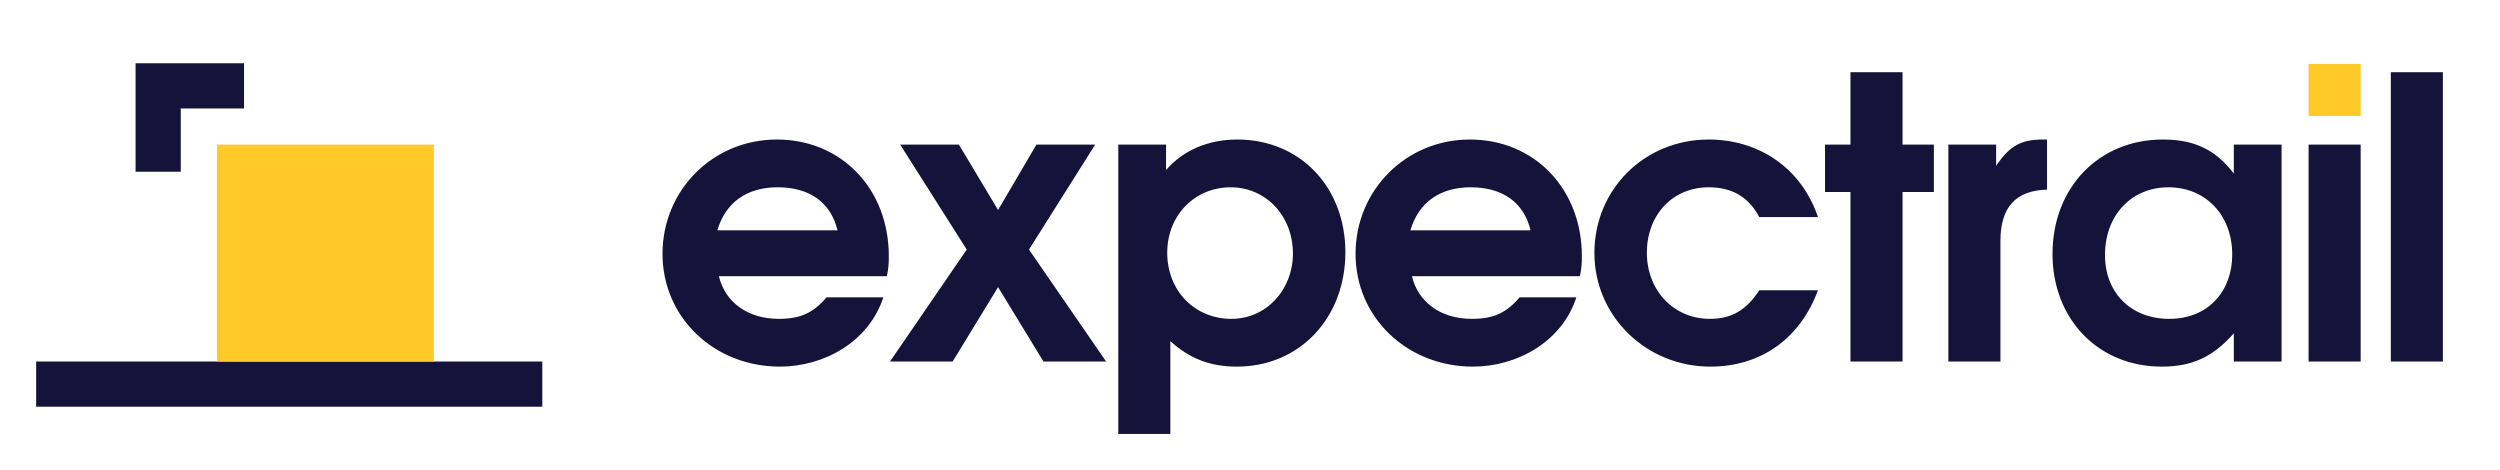
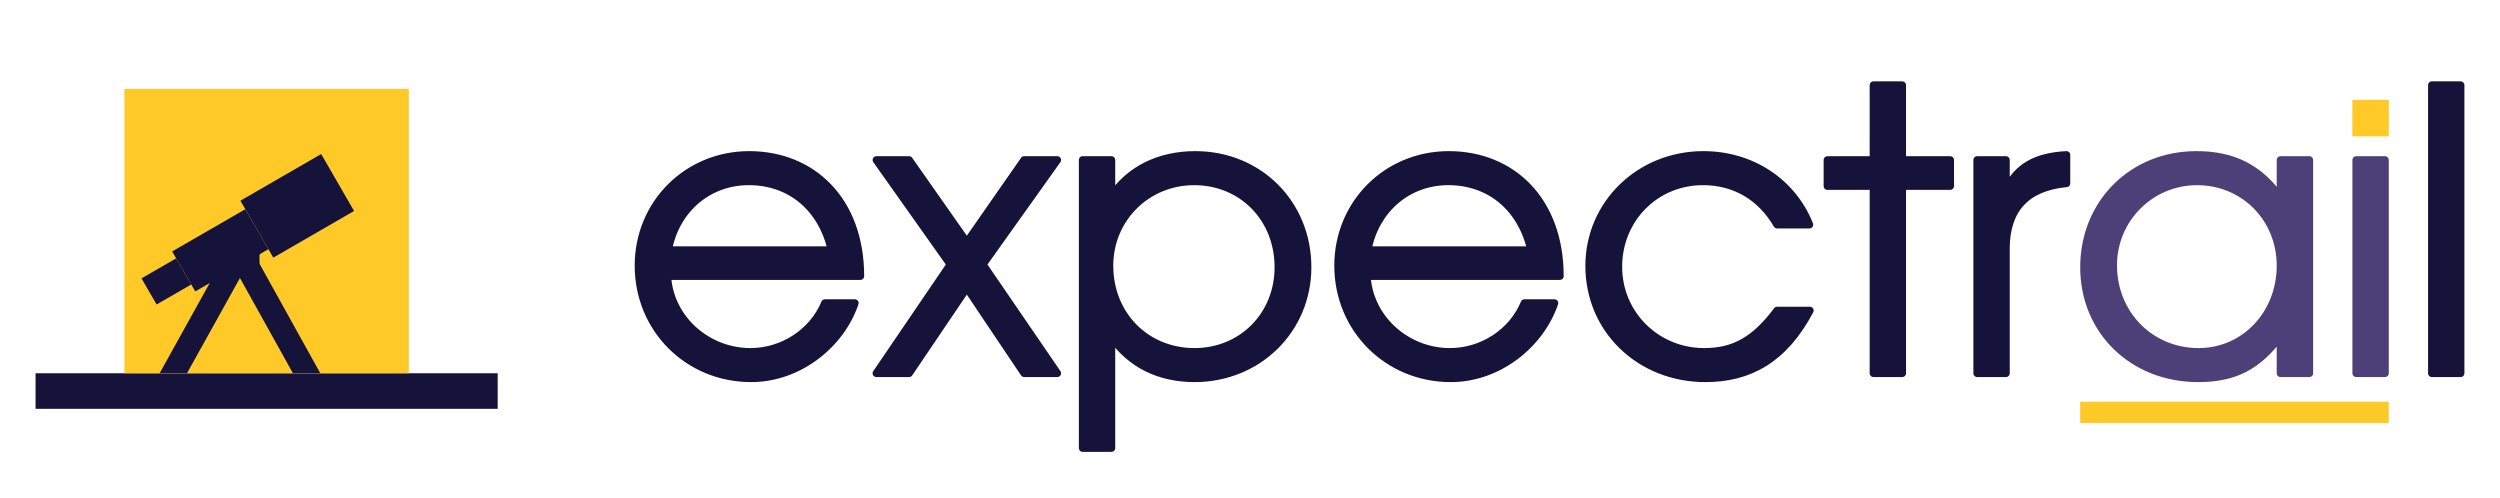
- <svg xmlns="http://www.w3.org/2000/svg" viewBox="0 6 276.6 52" role="img" aria-label="Expectrail">
-   <rect x="4" y="46" width="56" height="5" fill="#16133A" />
-   <rect x="24" y="22" width="24" height="24" fill="#FFC928" />
-   <path d="M15 13H27V18H20V25H15Z" fill="#16133A" />
-   <path d="M73.3 34.087C73.3 41.105 78.975 46.563 86.296 46.563C91.148 46.563 96.13 43.834 97.733 38.895H91.451C89.978 40.628 88.549 41.278 86.166 41.278C82.744 41.278 80.231 39.458 79.538 36.556H98.123C98.296 35.733 98.339 35.213 98.339 34.347C98.339 26.895 93.097 21.437 85.949 21.437C78.888 21.437 73.3 27.025 73.3 34.087ZM79.365 31.487C80.274 28.412 82.614 26.722 86.036 26.722C89.588 26.722 91.928 28.412 92.664 31.487ZM98.469 46.0H105.401L110.426 37.769L115.451 46.0H122.383L113.848 33.61L121.17 22.0H114.671L110.426 29.235L106.094 22.0H99.596L106.96 33.61ZM123.726 54.014H129.487V43.747C131.653 45.697 133.906 46.563 136.852 46.563C143.783 46.563 148.852 41.191 148.852 33.913C148.852 26.679 143.827 21.437 136.895 21.437C133.646 21.437 130.874 22.65 129.011 24.816V22.0H123.726ZM129.141 33.957C129.141 29.841 132.173 26.722 136.159 26.722C140.058 26.722 143.047 29.884 143.047 34.043C143.047 38.116 140.058 41.278 136.245 41.278C132.173 41.278 129.141 38.159 129.141 33.957ZM149.978 34.087C149.978 41.105 155.653 46.563 162.975 46.563C167.827 46.563 172.809 43.834 174.412 38.895H168.13C166.657 40.628 165.227 41.278 162.845 41.278C159.422 41.278 156.91 39.458 156.217 36.556H174.801C174.975 35.733 175.018 35.213 175.018 34.347C175.018 26.895 169.776 21.437 162.628 21.437C155.567 21.437 149.978 27.025 149.978 34.087ZM156.043 31.487C156.953 28.412 159.292 26.722 162.715 26.722C166.267 26.722 168.606 28.412 169.343 31.487ZM176.404 34.0C176.404 40.975 182.123 46.563 189.227 46.563C194.816 46.563 199.148 43.487 201.141 38.116H194.643C193.213 40.325 191.567 41.278 189.184 41.278C185.199 41.278 182.209 38.159 182.209 33.957C182.209 29.755 185.069 26.722 189.054 26.722C191.653 26.722 193.473 27.805 194.643 30.014H201.141C199.278 24.513 194.513 21.437 189.054 21.437C181.949 21.437 176.404 26.939 176.404 34.0ZM201.921 27.242H204.736V46.0H210.498V27.242H213.964V22.0H210.498V13.986H204.736V22.0H201.921ZM215.567 46.0H221.329V32.657C221.329 28.931 223.018 27.069 226.484 26.982V21.437H226.051C223.581 21.437 222.368 22.13 220.852 24.339V22.0H215.567ZM227.09 34.087C227.09 41.321 232.159 46.563 239.177 46.563C242.556 46.563 244.852 45.48 247.148 42.881V46.0H252.433V22.0H247.148V25.206C245.155 22.563 242.773 21.437 239.307 21.437C232.202 21.437 227.09 26.765 227.09 34.087ZM232.895 34.217C232.895 29.841 235.798 26.722 239.913 26.722C244.029 26.722 246.975 29.798 246.975 34.173C246.975 38.159 244.375 41.278 240 41.278C235.798 41.278 232.895 38.419 232.895 34.217ZM255.422 46.0H261.184V22.0H255.422ZM264.52 46.0H270.282V13.986H264.52Z" fill="#16133A" />
-   <rect x="255.42" y="13.07" width="5.76" height="5.76" fill="#FFC928" />
+ <svg xmlns="http://www.w3.org/2000/svg" viewBox="2 4 281.3 56" role="img" aria-labelledby="t d">
+   <rect x="6" y="46" width="52" height="4" fill="#16133A" />
+   <rect x="16" y="14" width="32" height="32" fill="#FFC928" />
+   <path d="M27.82 31.84L30.18 33.16L23.04 46L19.96 46Z" fill="#16133A" />
+   <path d="M27.82 33.16L30.18 31.84L38.04 46L34.96 46Z" fill="#16133A" />
+   <rect x="26.8" y="30.9" width="4.4" height="3.6" fill="#16133A" />
+   <path d="M19.62 38.26L23.52 36.01L21.82 33.07L17.92 35.32Z" fill="#16133A" />
+   <path d="M23.97 36.79L32.2 32.04L29.6 27.54L21.37 32.29Z" fill="#16133A" />
+   <path d="M32.75 32.99L41.84 27.74L38.14 21.33L29.05 26.58Z" fill="#16133A" />
+   <path d="M73.84 33.89C73.84 41 79.41 46.57 86.52 46.57C91.96 46.57 96.66 42.67 98.19 38.1H94.82C93.46 41.39 90.08 43.59 86.44 43.59C81.52 43.59 77.35 39.81 77.09 35.07H98.81C98.81 26.56 93.41 21.43 86.3 21.43C79.33 21.43 73.84 26.91 73.84 33.89ZM77.18 32.14C78.05 27.53 81.7 24.41 86.26 24.41C90.91 24.41 94.46 27.35 95.56 32.14ZM100.61 46H104.29L110.79 36.39L117.24 46H120.97L112.59 33.76L120.97 22H117.24L110.79 31.26L104.29 22H100.61L108.94 33.76ZM123.82 54.42H127.06V41.88C129.17 44.95 132.42 46.57 136.41 46.57C143.56 46.57 149.13 41.09 149.13 34.07C149.13 26.91 143.65 21.43 136.5 21.43C132.42 21.43 129.08 23.1 127.06 26.12V22H123.82ZM126.84 33.89C126.84 28.58 131.06 24.41 136.37 24.41C141.76 24.41 145.84 28.54 145.84 34.07C145.84 39.46 141.76 43.59 136.41 43.59C130.93 43.59 126.84 39.42 126.84 33.89ZM152.56 33.89C152.56 41 158.13 46.57 165.24 46.57C170.68 46.57 175.37 42.67 176.91 38.1H173.53C172.17 41.39 168.79 43.59 165.15 43.59C160.23 43.59 156.07 39.81 155.8 35.07H177.52C177.52 26.56 172.12 21.43 165.02 21.43C158.04 21.43 152.56 26.91 152.56 33.89ZM155.89 32.14C156.77 27.53 160.41 24.41 164.97 24.41C169.62 24.41 173.18 27.35 174.27 32.14ZM180.81 33.93C180.81 41.09 186.52 46.57 193.89 46.57C198.84 46.57 202.75 44.42 205.65 38.94H201.96C199.46 42.27 197.13 43.59 193.76 43.59C188.36 43.59 184.1 39.33 184.1 34.02C184.1 28.63 188.27 24.41 193.62 24.41C197.18 24.41 200.12 26.12 201.96 29.28H205.6C203.67 24.46 199.06 21.43 193.67 21.43C186.47 21.43 180.81 26.96 180.81 33.93ZM207.62 24.94H212.8V46H216.04V24.94H221.44V22H216.04V13.58H212.8V22H207.62ZM224.47 46H227.71V32C227.71 27.53 230 25.07 234.52 24.63V21.43C231.05 21.61 228.99 22.79 227.71 25.42V22H224.47ZM275.63 46H278.87V13.58H275.63Z" fill="#16133A" stroke="#16133A" stroke-width="0.85" stroke-linejoin="round" />
+   <path d="M236.49 34.07C236.49 41.22 241.97 46.57 249.35 46.57C253.43 46.57 256.06 45.21 258.6 41.79V46H261.85V22H258.6V26.26C256.23 22.92 253.29 21.43 249.13 21.43C241.93 21.43 236.49 26.87 236.49 34.07ZM239.78 33.85C239.78 28.63 243.99 24.41 249.21 24.41C254.48 24.41 258.6 28.54 258.6 33.89C258.6 39.33 254.57 43.59 249.39 43.59C243.95 43.59 239.78 39.33 239.78 33.85ZM267.12 46H270.36V22H267.12Z" fill="#4B4178" stroke="#4B4178" stroke-width="0.85" stroke-linejoin="round" />
+   <rect x="266.69" y="15.24" width="4.1" height="4.1" fill="#FFC928" />
+   <rect x="236.06" y="49.2" width="34.72" height="2.4" fill="#FFC928" />
</svg>
